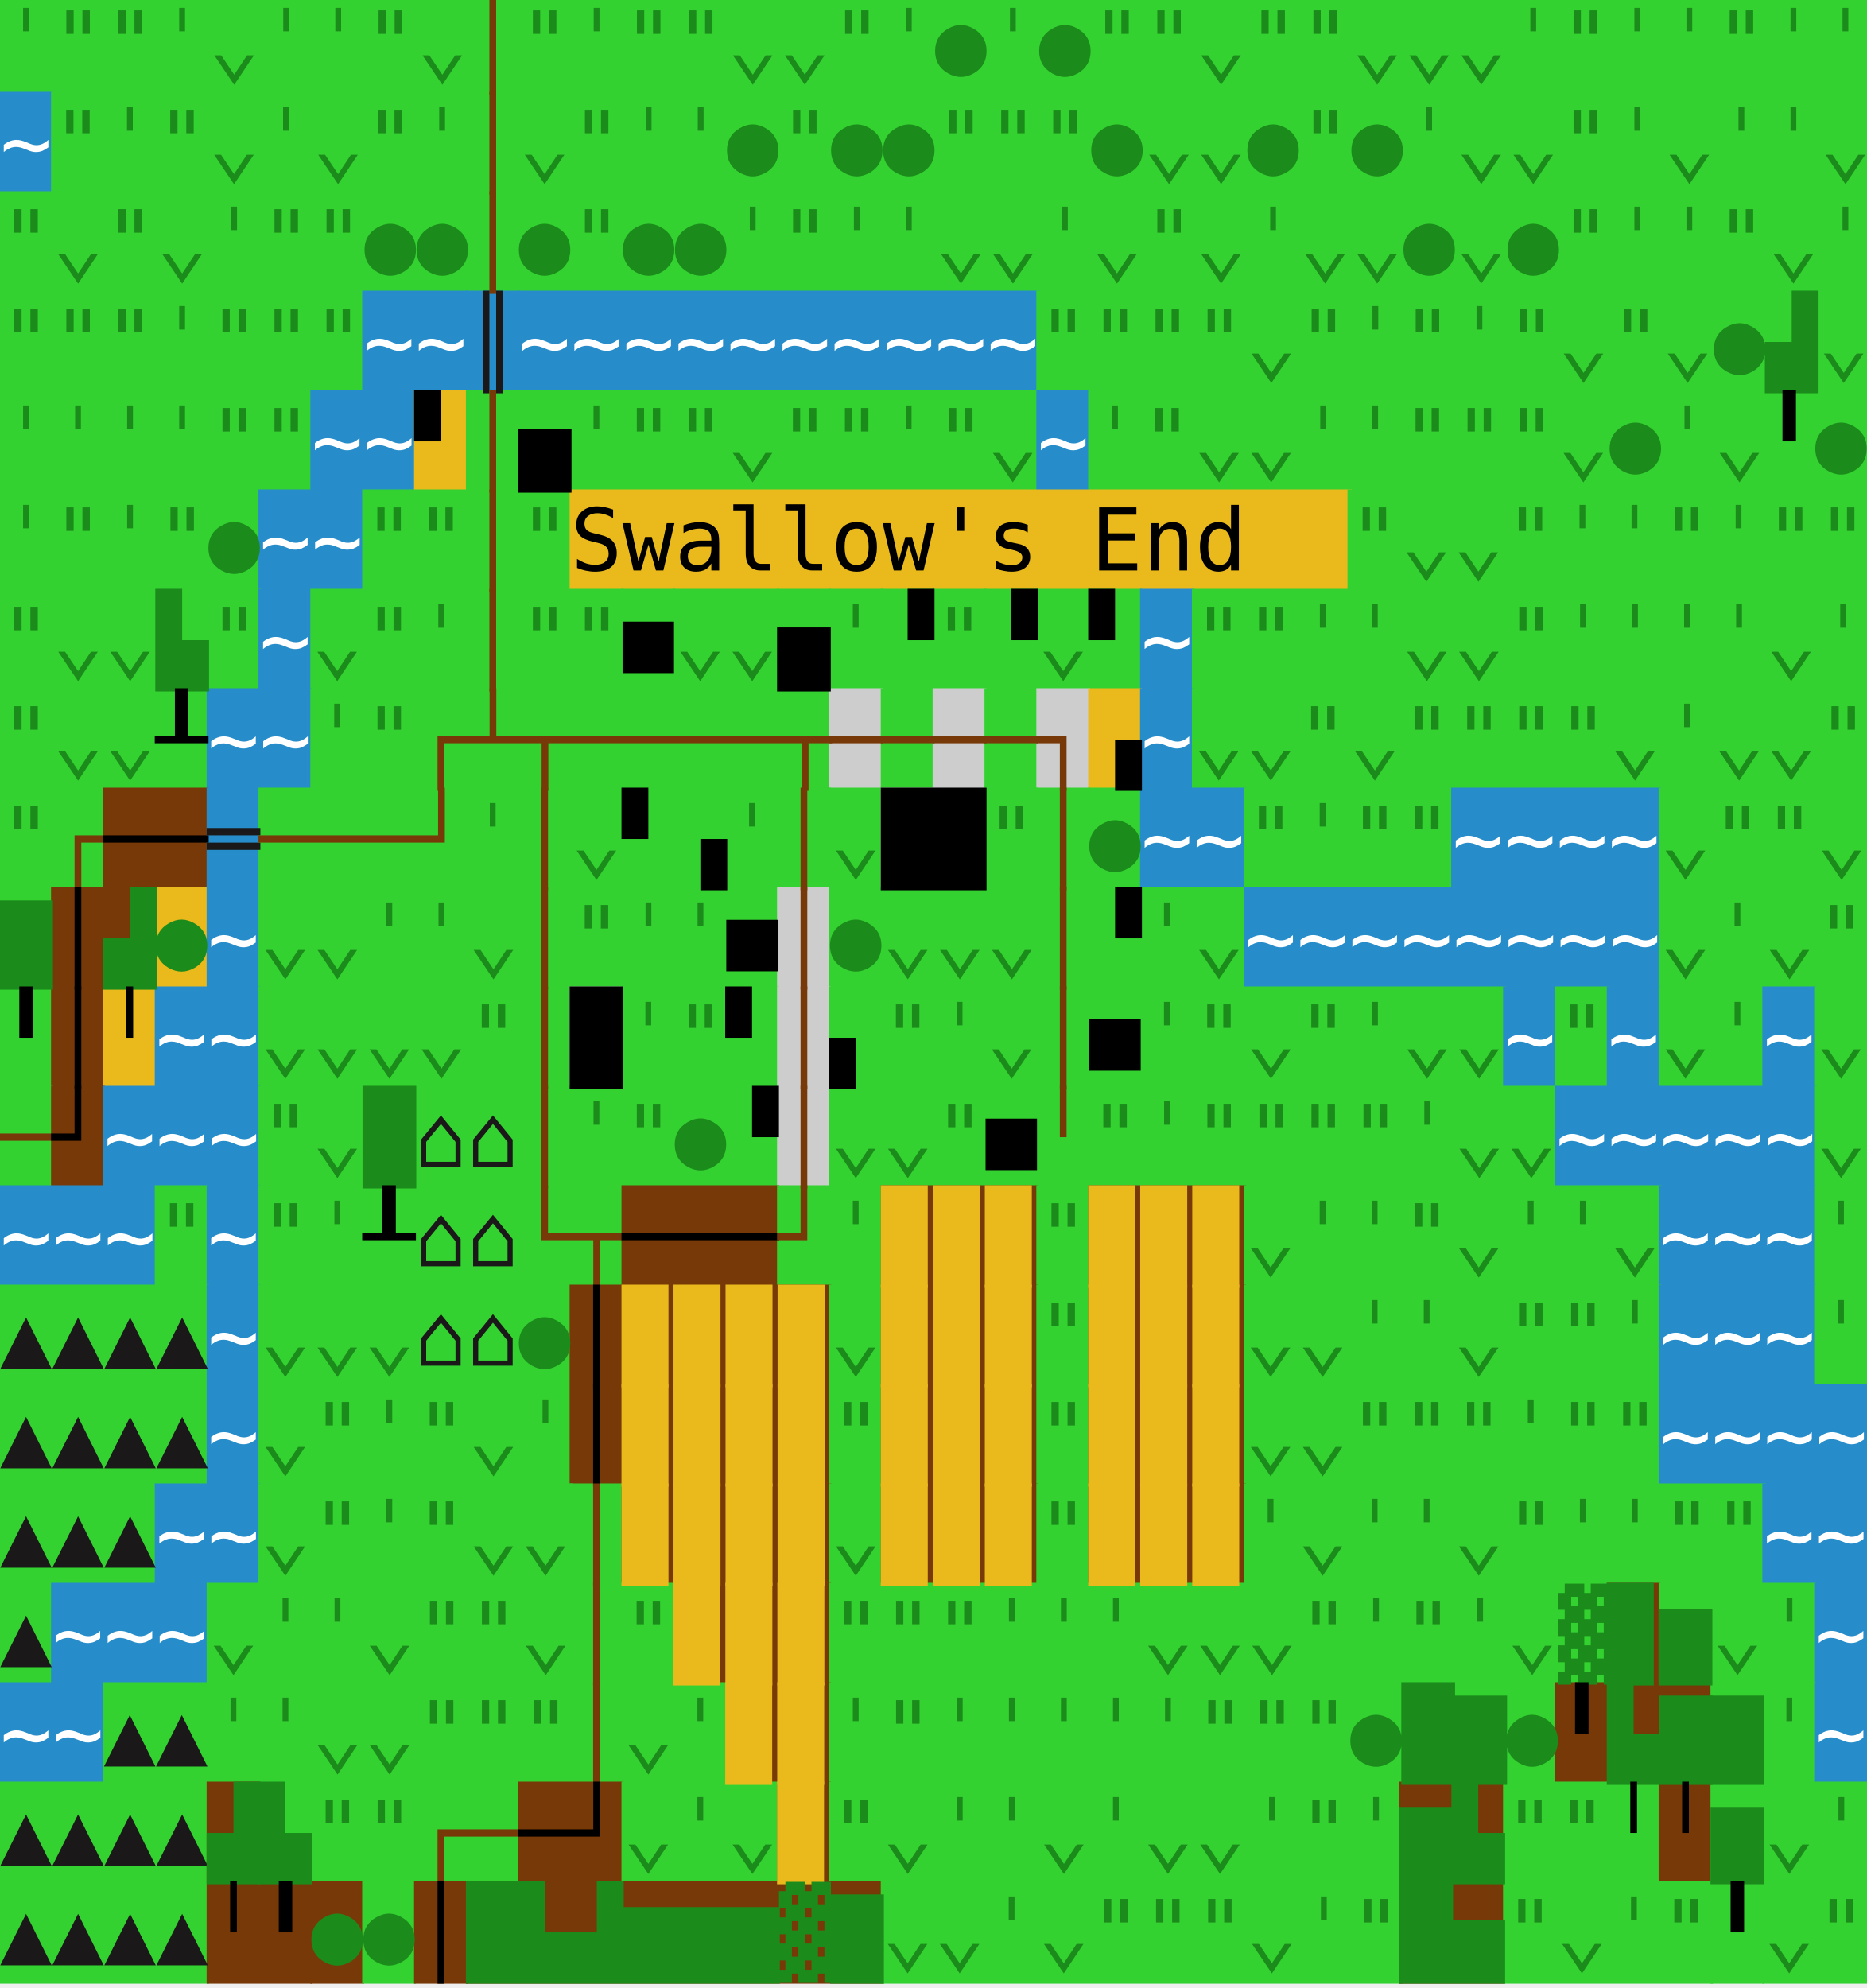
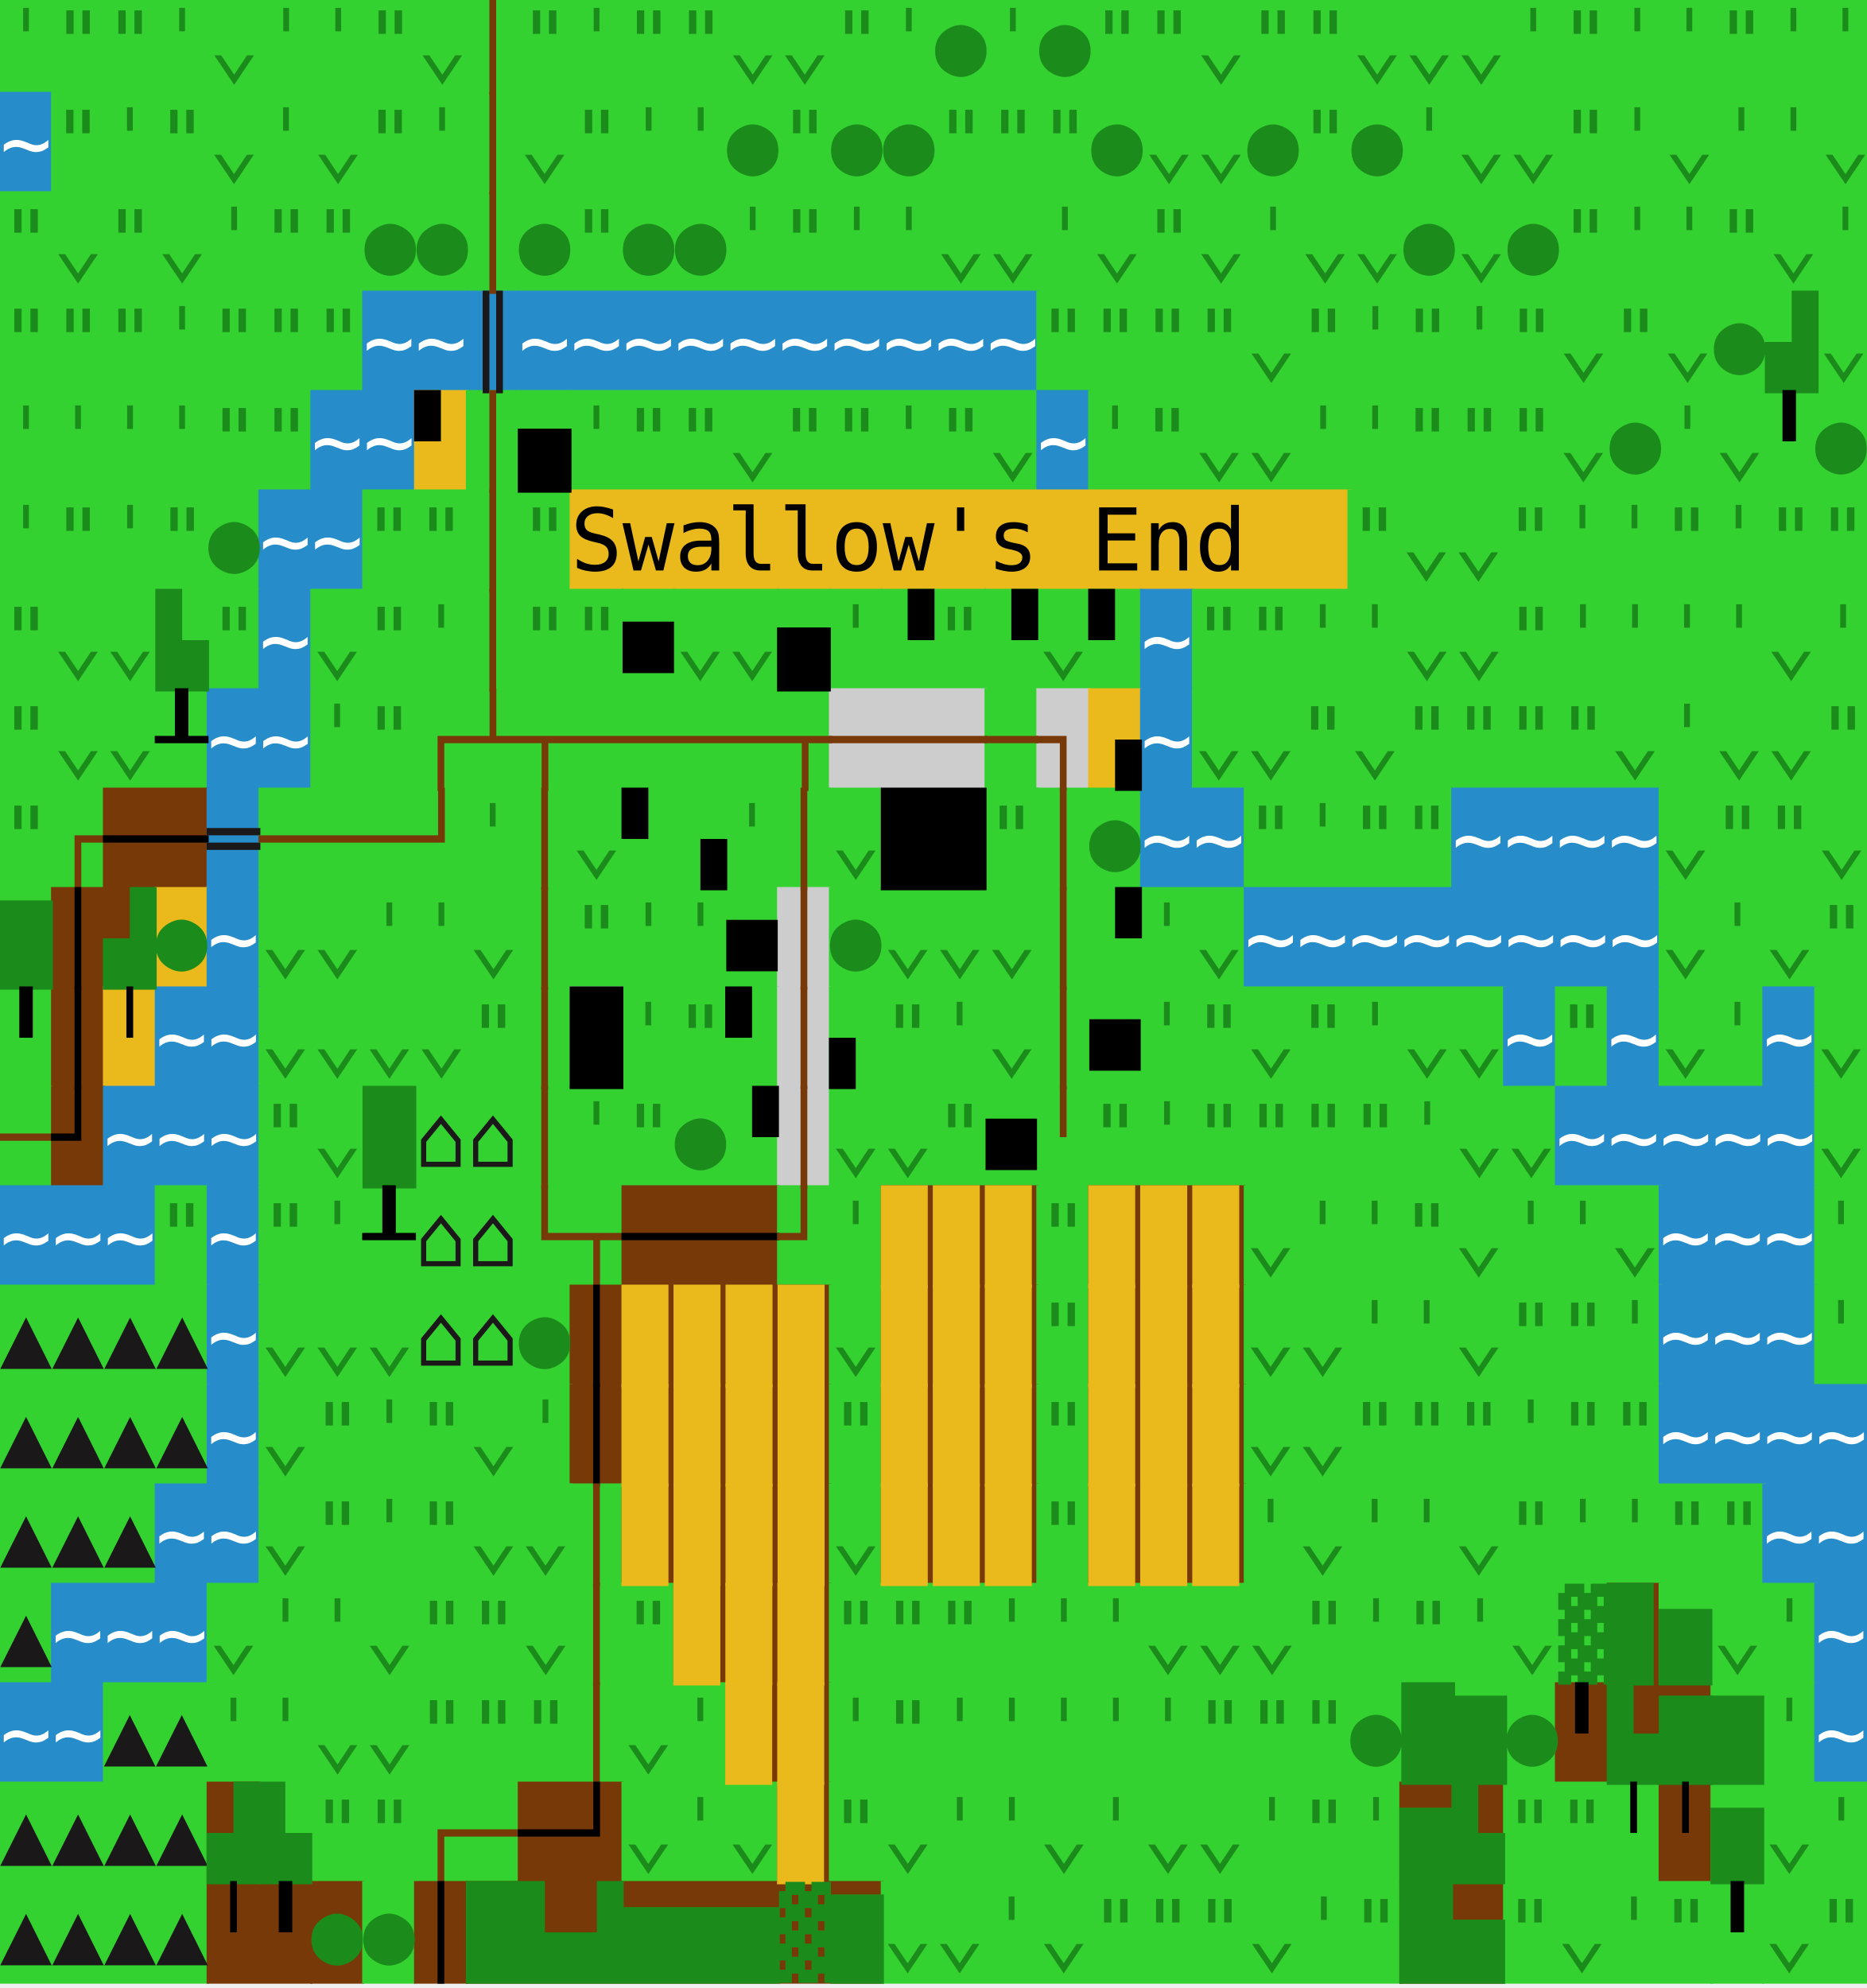
<svg xmlns="http://www.w3.org/2000/svg" version="1.1" width="216.0px" height="230.0px" viewBox="0 0 216.0 230.0" style="letter-spacing:0em;font-size:10px;font-family:'DejaVu Sans Mono';stroke:none">
  <text y="8.5" x="0.0" style="fill:#34d231">█████████</text>
  <text y="8.5" x="54.0" style="fill:#34d231">█</text>
  <text y="8.5" x="60.0" style="fill:#34d231">██████████████████████████</text>
  <text y="20.0" x="0.0" style="fill:#268dca">█</text>
  <text y="20.0" x="6.0" style="fill:#34d231">████████</text>
  <text y="20.0" x="54.0" style="fill:#34d231">█</text>
  <text y="20.0" x="60.0" style="fill:#34d231">██████████████████████████</text>
  <text y="31.5" x="0.0" style="fill:#34d231">█████████</text>
  <text y="31.5" x="54.0" style="fill:#34d231">█</text>
  <text y="31.5" x="60.0" style="fill:#34d231">██████████████████████████</text>
  <text y="43.0" x="0.0" style="fill:#34d231">███████</text>
  <text y="43.0" x="42.0" style="fill:#268dca">██</text>
  <text y="43.0" x="54.0" style="fill:#268dca">█</text>
  <text y="43.0" x="60.0" style="fill:#268dca">██████████</text>
  <text y="43.0" x="120.0" style="fill:#34d231">████████████████</text>
  <text y="54.5" x="0.0" style="fill:#34d231">██████</text>
  <text y="54.5" x="36.0" style="fill:#268dca">██</text>
  <text y="54.5" x="48.0" style="fill:#eab91c">█</text>
  <text y="54.5" x="54.0" style="fill:#34d231">█</text>
  <text y="54.5" x="60.0" style="fill:#34d231">█</text>
  <text y="54.5" x="66.0" style="fill:#34d231">█████████</text>
  <text y="54.5" x="120.0" style="fill:#268dca">█</text>
  <text y="54.5" x="126.0" style="fill:#34d231">█████████████</text>
  <text y="54.5" x="204.0" style="fill:#34d231">█</text>
  <text y="54.5" x="210.0" style="fill:#34d231">█</text>
  <text y="66.0" x="0.0" style="fill:#34d231">█████</text>
  <text y="66.0" x="30.0" style="fill:#268dca">██</text>
  <text y="66.0" x="42.0" style="fill:#34d231">██</text>
  <text y="66.0" x="54.0" style="fill:#34d231">█</text>
  <text y="66.0" x="60.0" style="fill:#34d231">█</text>
  <text y="66.0" x="66.0" style="fill:#eab91c">███████████████</text>
  <text y="66.0" x="156.0" style="fill:#34d231">██████████</text>
  <text y="77.5" x="0.0" style="fill:#34d231">█████</text>
  <text y="77.5" x="30.0" style="fill:#268dca">█</text>
  <text y="77.5" x="36.0" style="fill:#34d231">███</text>
  <text y="77.5" x="54.0" style="fill:#34d231">█</text>
  <text y="77.5" x="60.0" style="fill:#34d231">██</text>
  <text y="77.5" x="72.0" style="fill:#34d231">█</text>
  <text y="77.5" x="78.0" style="fill:#34d231">██</text>
  <text y="77.5" x="90.0" style="fill:#34d231">█</text>
  <text y="77.5" x="96.0" style="fill:#34d231">█</text>
  <text y="77.5" x="102.0" style="fill:#34d231">█</text>
  <text y="77.5" x="108.0" style="fill:#34d231">█</text>
  <text y="77.5" x="114.0" style="fill:#34d231">█</text>
  <text y="77.5" x="120.0" style="fill:#34d231">█</text>
  <text y="77.5" x="126.0" style="fill:#34d231">█</text>
  <text y="77.5" x="132.0" style="fill:#268dca">█</text>
  <text y="77.5" x="138.0" style="fill:#34d231">█████████████</text>
  <text y="89.0" x="0.0" style="fill:#34d231">███</text>
  <text y="89.0" x="18.0" style="fill:#34d231">█</text>
  <text y="89.0" x="24.0" style="fill:#268dca">██</text>
  <text y="89.0" x="36.0" style="fill:#34d231">██</text>
  <text y="89.0" x="48.0" style="fill:#34d231">████████</text>
-   <text y="89.0" x="96.0" style="fill:#cdcdcd">█</text>
-   <text y="89.0" x="102.0" style="fill:#34d231">█</text>
-   <text y="89.0" x="108.0" style="fill:#cdcdcd">█</text>
+   <text y="89.0" x="96.0" style="fill:#cdcdcd">███</text>
  <text y="89.0" x="114.0" style="fill:#34d231">█</text>
  <text y="89.0" x="120.0" style="fill:#cdcdcd">█</text>
  <text y="89.0" x="126.0" style="fill:#eab91c">█</text>
  <text y="89.0" x="132.0" style="fill:#268dca">█</text>
  <text y="89.0" x="138.0" style="fill:#34d231">█████████████</text>
  <text y="100.5" x="0.0" style="fill:#34d231">█</text>
  <text y="100.5" x="6.0" style="fill:#34d231">█</text>
  <text y="100.5" x="12.0" style="fill:#783908">██</text>
  <text y="100.5" x="24.0" style="fill:#268dca">█</text>
  <text y="100.5" x="30.0" style="fill:#34d231">████</text>
  <text y="100.5" x="54.0" style="fill:#34d231">█</text>
  <text y="100.5" x="60.0" style="fill:#34d231">█</text>
  <text y="100.5" x="66.0" style="fill:#34d231">█</text>
  <text y="100.5" x="72.0" style="fill:#34d231">██</text>
  <text y="100.5" x="84.0" style="fill:#34d231">█</text>
  <text y="100.5" x="90.0" style="fill:#34d231">█</text>
  <text y="100.5" x="96.0" style="fill:#34d231">█</text>
  <text y="100.5" x="102.0" style="fill:#cdcdcd">██</text>
  <text y="100.5" x="114.0" style="fill:#34d231">█</text>
  <text y="100.5" x="120.0" style="fill:#34d231">█</text>
  <text y="100.5" x="126.0" style="fill:#34d231">█</text>
  <text y="100.5" x="132.0" style="fill:#268dca">██</text>
  <text y="100.5" x="144.0" style="fill:#34d231">████</text>
  <text y="100.5" x="168.0" style="fill:#268dca">████</text>
  <text y="100.5" x="192.0" style="fill:#34d231">████</text>
  <text y="112.0" x="0.0" style="fill:#34d231">█</text>
  <text y="112.0" x="6.0" style="fill:#783908">█</text>
  <text y="112.0" x="12.0" style="fill:#783908">█</text>
  <text y="112.0" x="18.0" style="fill:#eab91c">█</text>
  <text y="112.0" x="24.0" style="fill:#268dca">█</text>
  <text y="112.0" x="30.0" style="fill:#34d231">█████</text>
  <text y="112.0" x="60.0" style="fill:#34d231">█</text>
  <text y="112.0" x="66.0" style="fill:#34d231">███</text>
  <text y="112.0" x="84.0" style="fill:#34d231">█</text>
  <text y="112.0" x="90.0" style="fill:#cdcdcd">█</text>
  <text y="112.0" x="96.0" style="fill:#34d231">████</text>
  <text y="112.0" x="120.0" style="fill:#34d231">█</text>
  <text y="112.0" x="126.0" style="fill:#34d231">█</text>
  <text y="112.0" x="132.0" style="fill:#34d231">██</text>
  <text y="112.0" x="144.0" style="fill:#268dca">████████</text>
  <text y="112.0" x="192.0" style="fill:#34d231">████</text>
  <text y="123.5" x="0.0" style="fill:#34d231">█</text>
  <text y="123.5" x="6.0" style="fill:#783908">█</text>
  <text y="123.5" x="12.0" style="fill:#eab91c">█</text>
  <text y="123.5" x="18.0" style="fill:#268dca">██</text>
  <text y="123.5" x="30.0" style="fill:#34d231">█████</text>
  <text y="123.5" x="60.0" style="fill:#34d231">█</text>
  <text y="123.5" x="66.0" style="fill:#cdcdcd">█</text>
  <text y="123.5" x="72.0" style="fill:#34d231">██</text>
  <text y="123.5" x="84.0" style="fill:#34d231">█</text>
  <text y="123.5" x="90.0" style="fill:#cdcdcd">█</text>
  <text y="123.5" x="96.0" style="fill:#34d231">█</text>
  <text y="123.5" x="102.0" style="fill:#34d231">███</text>
  <text y="123.5" x="120.0" style="fill:#34d231">█</text>
  <text y="123.5" x="126.0" style="fill:#34d231">█</text>
  <text y="123.5" x="132.0" style="fill:#34d231">███████</text>
  <text y="123.5" x="174.0" style="fill:#268dca">█</text>
  <text y="123.5" x="180.0" style="fill:#34d231">█</text>
  <text y="123.5" x="186.0" style="fill:#268dca">█</text>
  <text y="123.5" x="192.0" style="fill:#34d231">██</text>
  <text y="123.5" x="204.0" style="fill:#268dca">█</text>
  <text y="123.5" x="210.0" style="fill:#34d231">█</text>
  <text y="135.0" x="0.0" style="fill:#34d231">█</text>
  <text y="135.0" x="6.0" style="fill:#783908">█</text>
  <text y="135.0" x="12.0" style="fill:#268dca">███</text>
  <text y="135.0" x="30.0" style="fill:#34d231">███</text>
  <text y="135.0" x="48.0" style="fill:#34d231">██</text>
  <text y="135.0" x="60.0" style="fill:#34d231">█</text>
  <text y="135.0" x="66.0" style="fill:#34d231">███</text>
  <text y="135.0" x="84.0" style="fill:#34d231">█</text>
  <text y="135.0" x="90.0" style="fill:#cdcdcd">█</text>
  <text y="135.0" x="96.0" style="fill:#34d231">███</text>
  <text y="135.0" x="114.0" style="fill:#34d231">█</text>
  <text y="135.0" x="120.0" style="fill:#34d231">█</text>
  <text y="135.0" x="126.0" style="fill:#34d231">█████████</text>
  <text y="135.0" x="180.0" style="fill:#268dca">█████</text>
  <text y="135.0" x="210.0" style="fill:#34d231">█</text>
  <text y="146.5" x="0.0" style="fill:#268dca">███</text>
  <text y="146.5" x="18.0" style="fill:#34d231">█</text>
  <text y="146.5" x="24.0" style="fill:#268dca">█</text>
  <text y="146.5" x="30.0" style="fill:#34d231">██</text>
  <text y="146.5" x="42.0" style="fill:#34d231">█</text>
  <text y="146.5" x="48.0" style="fill:#34d231">██</text>
  <text y="146.5" x="60.0" style="fill:#34d231">██</text>
  <text y="146.5" x="72.0" style="fill:#783908">███</text>
  <text y="146.5" x="90.0" style="fill:#34d231">█</text>
  <text y="146.5" x="96.0" style="fill:#34d231">█</text>
  <text y="146.5" x="102.0" style="fill:#783908">███</text>
  <text y="146.5" x="120.0" style="fill:#34d231">█</text>
  <text y="146.5" x="126.0" style="fill:#783908">███</text>
  <text y="146.5" x="144.0" style="fill:#34d231">████████</text>
  <text y="146.5" x="192.0" style="fill:#268dca">███</text>
  <text y="146.5" x="210.0" style="fill:#34d231">█</text>
  <text y="158.0" x="0.0" style="fill:#34d231">████</text>
  <text y="158.0" x="24.0" style="fill:#268dca">█</text>
  <text y="158.0" x="30.0" style="fill:#34d231">███</text>
  <text y="158.0" x="48.0" style="fill:#34d231">██</text>
  <text y="158.0" x="60.0" style="fill:#34d231">█</text>
  <text y="158.0" x="66.0" style="fill:#783908">█</text>
  <text y="158.0" x="72.0" style="fill:#783908">████</text>
  <text y="158.0" x="96.0" style="fill:#34d231">█</text>
  <text y="158.0" x="102.0" style="fill:#783908">███</text>
  <text y="158.0" x="120.0" style="fill:#34d231">█</text>
  <text y="158.0" x="126.0" style="fill:#783908">███</text>
  <text y="158.0" x="144.0" style="fill:#34d231">████████</text>
  <text y="158.0" x="192.0" style="fill:#268dca">███</text>
  <text y="158.0" x="210.0" style="fill:#34d231">█</text>
  <text y="169.5" x="0.0" style="fill:#34d231">████</text>
  <text y="169.5" x="24.0" style="fill:#268dca">█</text>
  <text y="169.5" x="30.0" style="fill:#34d231">██████</text>
  <text y="169.5" x="66.0" style="fill:#783908">█</text>
  <text y="169.5" x="72.0" style="fill:#783908">████</text>
  <text y="169.5" x="96.0" style="fill:#34d231">█</text>
  <text y="169.5" x="102.0" style="fill:#783908">███</text>
  <text y="169.5" x="120.0" style="fill:#34d231">█</text>
  <text y="169.5" x="126.0" style="fill:#783908">███</text>
  <text y="169.5" x="144.0" style="fill:#34d231">████████</text>
  <text y="169.5" x="192.0" style="fill:#268dca">████</text>
  <text y="181.0" x="0.0" style="fill:#34d231">███</text>
  <text y="181.0" x="18.0" style="fill:#268dca">██</text>
  <text y="181.0" x="30.0" style="fill:#34d231">██████</text>
  <text y="181.0" x="66.0" style="fill:#34d231">█</text>
  <text y="181.0" x="72.0" style="fill:#783908">████</text>
  <text y="181.0" x="96.0" style="fill:#34d231">█</text>
  <text y="181.0" x="102.0" style="fill:#783908">███</text>
  <text y="181.0" x="120.0" style="fill:#34d231">█</text>
  <text y="181.0" x="126.0" style="fill:#783908">███</text>
  <text y="181.0" x="144.0" style="fill:#34d231">██████████</text>
  <text y="181.0" x="204.0" style="fill:#268dca">██</text>
  <text y="192.5" x="0.0" style="fill:#34d231">█</text>
  <text y="192.5" x="6.0" style="fill:#268dca">███</text>
  <text y="192.5" x="24.0" style="fill:#34d231">███████</text>
  <text y="192.5" x="66.0" style="fill:#34d231">█</text>
  <text y="192.5" x="72.0" style="fill:#34d231">█</text>
  <text y="192.5" x="78.0" style="fill:#783908">███</text>
  <text y="192.5" x="96.0" style="fill:#34d231">███████████████</text>
  <text y="192.5" x="186.0" style="fill:#783908">█</text>
  <text y="192.5" x="192.0" style="fill:#34d231">███</text>
  <text y="192.5" x="210.0" style="fill:#268dca">█</text>
  <text y="204.0" x="0.0" style="fill:#268dca">██</text>
  <text y="204.0" x="12.0" style="fill:#34d231">██</text>
  <text y="204.0" x="24.0" style="fill:#34d231">███████</text>
  <text y="204.0" x="66.0" style="fill:#34d231">█</text>
  <text y="204.0" x="72.0" style="fill:#34d231">██</text>
  <text y="204.0" x="84.0" style="fill:#783908">██</text>
  <text y="204.0" x="96.0" style="fill:#34d231">██████████████</text>
  <text y="204.0" x="180.0" style="fill:#783908">█</text>
  <text y="204.0" x="186.0" style="fill:#783908">██</text>
  <text y="204.0" x="198.0" style="fill:#34d231">██</text>
  <text y="204.0" x="210.0" style="fill:#268dca">█</text>
  <text y="215.5" x="0.0" style="fill:#34d231">████</text>
  <text y="215.5" x="24.0" style="fill:#783908">█</text>
  <text y="215.5" x="30.0" style="fill:#34d231">███</text>
  <text y="215.5" x="48.0" style="fill:#34d231">██</text>
  <text y="215.5" x="60.0" style="fill:#783908">██</text>
  <text y="215.5" x="72.0" style="fill:#34d231">███</text>
  <text y="215.5" x="90.0" style="fill:#783908">█</text>
  <text y="215.5" x="96.0" style="fill:#34d231">███████████</text>
  <text y="215.5" x="162.0" style="fill:#783908">██</text>
  <text y="215.5" x="174.0" style="fill:#34d231">██</text>
  <text y="215.5" x="186.0" style="fill:#34d231">█</text>
  <text y="215.5" x="192.0" style="fill:#783908">█</text>
  <text y="215.5" x="198.0" style="fill:#34d231">███</text>
  <text y="227.0" x="0.0" style="fill:#34d231">████</text>
  <text y="227.0" x="24.0" style="fill:#783908">██</text>
  <text y="227.0" x="36.0" style="fill:#783908">█</text>
  <text y="227.0" x="42.0" style="fill:#34d231">█</text>
  <text y="227.0" x="48.0" style="fill:#783908">█</text>
  <text y="227.0" x="54.0" style="fill:#783908">████████</text>
  <text y="227.0" x="102.0" style="fill:#34d231">██████████</text>
  <text y="227.0" x="162.0" style="fill:#783908">██</text>
  <text y="227.0" x="174.0" style="fill:#34d231">████</text>
  <text y="227.0" x="198.0" style="fill:#34d231">█</text>
  <text y="227.0" x="204.0" style="fill:#34d231">██</text>
  <text y="8.5" x="0.0" style="fill:#1b8b1b">ˈ""ˈ⌄ˈˈ"⌄</text>
  <text y="8.5" x="54.0" style="fill:#783908">│</text>
  <text y="8.5" x="60.0" style="fill:#1b8b1b">"ˈ""⌄⌄"ˈ●ˈ●""⌄""⌄⌄⌄ˈ"ˈˈ"ˈˈ</text>
  <text y="20.0" x="0.0" style="fill:#ffffff">~</text>
  <text y="20.0" x="6.0" style="fill:#1b8b1b">"ˈ"⌄ˈ⌄"ˈ</text>
  <text y="20.0" x="54.0" style="fill:#783908">│</text>
  <text y="20.0" x="60.0" style="fill:#1b8b1b">⌄"ˈˈ●"●●"""●⌄⌄●"●ˈ⌄⌄"ˈ⌄ˈˈ⌄</text>
  <text y="31.5" x="0.0" style="fill:#1b8b1b">"⌄"⌄ˈ""●●</text>
  <text y="31.5" x="54.0" style="fill:#783908">│</text>
  <text y="31.5" x="60.0" style="fill:#1b8b1b">●"●●ˈ"ˈˈ⌄⌄ˈ⌄"⌄ˈ⌄⌄●⌄●"ˈˈ"⌄ˈ</text>
  <text y="43.0" x="0.0" style="fill:#1b8b1b">"""ˈ"""</text>
  <text y="43.0" x="42.0" style="fill:#ffffff">~~</text>
  <text y="43.0" x="54.0" style="fill:#1a1818">║</text>
  <text y="43.0" x="60.0" style="fill:#ffffff">~~~~~~~~~~</text>
  <text y="43.0" x="120.0" style="fill:#1b8b1b">""""⌄"ˈ"ˈ"⌄"⌄●▟⌄</text>
  <text y="54.5" x="0.0" style="fill:#1b8b1b">ˈˈˈˈ""</text>
  <text y="54.5" x="36.0" style="fill:#ffffff">~~</text>
  <text y="54.5" x="48.0" style="fill:#000000">▘</text>
  <text y="54.5" x="54.0" style="fill:#783908">│</text>
  <text y="54.5" x="60.0" style="fill:#000000">▅</text>
  <text y="54.5" x="66.0" style="fill:#1b8b1b">ˈ""⌄""ˈ"⌄</text>
  <text y="54.5" x="120.0" style="fill:#ffffff">~</text>
  <text y="54.5" x="126.0" style="fill:#1b8b1b">ˈ"⌄⌄ˈˈ"""⌄●ˈ⌄</text>
  <text y="54.5" x="204.0" style="fill:#000000">╹</text>
  <text y="54.5" x="210.0" style="fill:#1b8b1b">●</text>
  <text y="66.0" x="0.0" style="fill:#1b8b1b">ˈ"ˈ"●</text>
  <text y="66.0" x="30.0" style="fill:#ffffff">~~</text>
  <text y="66.0" x="42.0" style="fill:#1b8b1b">""</text>
  <text y="66.0" x="54.0" style="fill:#783908">│</text>
  <text y="66.0" x="60.0" style="fill:#1b8b1b">"</text>
  <text y="66.0" x="66.0" style="fill:#000000"> Swallow's End </text>
  <text y="66.0" x="156.0" style="fill:#1b8b1b">"⌄⌄"ˈˈ"ˈ""</text>
  <text y="77.5" x="0.0" style="fill:#1b8b1b">"⌄⌄▙"</text>
  <text y="77.5" x="30.0" style="fill:#ffffff">~</text>
  <text y="77.5" x="36.0" style="fill:#1b8b1b">⌄"ˈ</text>
  <text y="77.5" x="54.0" style="fill:#783908">│</text>
  <text y="77.5" x="60.0" style="fill:#1b8b1b">""</text>
  <text y="77.5" x="72.0" style="fill:#000000">■</text>
  <text y="77.5" x="78.0" style="fill:#1b8b1b">⌄⌄</text>
  <text y="77.5" x="90.0" style="fill:#000000">▅</text>
  <text y="77.5" x="96.0" style="fill:#1b8b1b">ˈ</text>
  <text y="77.5" x="102.0" style="fill:#000000">▝</text>
  <text y="77.5" x="108.0" style="fill:#1b8b1b">"</text>
  <text y="77.5" x="114.0" style="fill:#000000">▝</text>
  <text y="77.5" x="120.0" style="fill:#1b8b1b">⌄</text>
  <text y="77.5" x="126.0" style="fill:#000000">▘</text>
  <text y="77.5" x="132.0" style="fill:#ffffff">~</text>
  <text y="77.5" x="138.0" style="fill:#1b8b1b">""ˈˈ⌄⌄"ˈˈˈˈ⌄ˈ</text>
  <text y="89.0" x="0.0" style="fill:#1b8b1b">"⌄⌄</text>
  <text y="89.0" x="18.0" style="fill:#000000">┸</text>
  <text y="89.0" x="24.0" style="fill:#ffffff">~~</text>
  <text y="89.0" x="36.0" style="fill:#1b8b1b">ˈ"</text>
  <text y="89.0" x="48.0" style="fill:#783908">┌┴┬────┬</text>
-   <text y="89.0" x="96.0" style="fill:#783908">─</text>
-   <text y="89.0" x="102.0" style="fill:#783908">─</text>
-   <text y="89.0" x="108.0" style="fill:#783908">─</text>
+   <text y="89.0" x="96.0" style="fill:#783908">───</text>
  <text y="89.0" x="114.0" style="fill:#783908">─</text>
  <text y="89.0" x="120.0" style="fill:#783908">┐</text>
  <text y="89.0" x="126.0" style="fill:#000000">▗</text>
  <text y="89.0" x="132.0" style="fill:#ffffff">~</text>
  <text y="89.0" x="138.0" style="fill:#1b8b1b">⌄⌄"⌄""""⌄ˈ⌄⌄"</text>
  <text y="100.5" x="0.0" style="fill:#1b8b1b">"</text>
  <text y="100.5" x="6.0" style="fill:#783908">┌</text>
  <text y="100.5" x="12.0" style="fill:#000000">──</text>
  <text y="100.5" x="24.0" style="fill:#1a1818">═</text>
  <text y="100.5" x="30.0" style="fill:#783908">───┘</text>
  <text y="100.5" x="54.0" style="fill:#1b8b1b">ˈ</text>
  <text y="100.5" x="60.0" style="fill:#783908">│</text>
  <text y="100.5" x="66.0" style="fill:#1b8b1b">⌄</text>
  <text y="100.5" x="72.0" style="fill:#000000">▘▗</text>
  <text y="100.5" x="84.0" style="fill:#1b8b1b">ˈ</text>
  <text y="100.5" x="90.0" style="fill:#783908">│</text>
  <text y="100.5" x="96.0" style="fill:#1b8b1b">⌄</text>
  <text y="100.5" x="102.0" style="fill:#000000">██</text>
  <text y="100.5" x="114.0" style="fill:#1b8b1b">"</text>
  <text y="100.5" x="120.0" style="fill:#783908">│</text>
  <text y="100.5" x="126.0" style="fill:#1b8b1b">●</text>
  <text y="100.5" x="132.0" style="fill:#ffffff">~~</text>
  <text y="100.5" x="144.0" style="fill:#1b8b1b">"ˈ""</text>
  <text y="100.5" x="168.0" style="fill:#ffffff">~~~~</text>
  <text y="100.5" x="192.0" style="fill:#1b8b1b">⌄""⌄</text>
  <text y="112.0" x="0.0" style="fill:#1b8b1b">▇</text>
  <text y="112.0" x="6.0" style="fill:#000000">│</text>
  <text y="112.0" x="12.0" style="fill:#1b8b1b">▟</text>
  <text y="112.0" x="18.0" style="fill:#1b8b1b">●</text>
  <text y="112.0" x="24.0" style="fill:#ffffff">~</text>
  <text y="112.0" x="30.0" style="fill:#1b8b1b">⌄⌄ˈˈ⌄</text>
  <text y="112.0" x="60.0" style="fill:#783908">│</text>
  <text y="112.0" x="66.0" style="fill:#1b8b1b">"ˈˈ</text>
  <text y="112.0" x="84.0" style="fill:#000000">■</text>
  <text y="112.0" x="90.0" style="fill:#783908">│</text>
  <text y="112.0" x="96.0" style="fill:#1b8b1b">●⌄⌄⌄</text>
  <text y="112.0" x="120.0" style="fill:#783908">│</text>
  <text y="112.0" x="126.0" style="fill:#000000">▝</text>
  <text y="112.0" x="132.0" style="fill:#1b8b1b">ˈ⌄</text>
  <text y="112.0" x="144.0" style="fill:#ffffff">~~~~~~~~</text>
  <text y="112.0" x="192.0" style="fill:#1b8b1b">⌄ˈ⌄"</text>
  <text y="123.5" x="0.0" style="fill:#000000">╹</text>
  <text y="123.5" x="6.0" style="fill:#000000">│</text>
  <text y="123.5" x="12.0" style="fill:#000000">╵</text>
  <text y="123.5" x="18.0" style="fill:#ffffff">~~</text>
  <text y="123.5" x="30.0" style="fill:#1b8b1b">⌄⌄⌄⌄"</text>
  <text y="123.5" x="60.0" style="fill:#783908">│</text>
  <text y="123.5" x="66.0" style="fill:#000000">█</text>
  <text y="123.5" x="72.0" style="fill:#1b8b1b">ˈ"</text>
  <text y="123.5" x="84.0" style="fill:#000000">▘</text>
  <text y="123.5" x="90.0" style="fill:#783908">│</text>
  <text y="123.5" x="96.0" style="fill:#000000">▖</text>
  <text y="123.5" x="102.0" style="fill:#1b8b1b">"ˈ⌄</text>
  <text y="123.5" x="120.0" style="fill:#783908">│</text>
  <text y="123.5" x="126.0" style="fill:#000000">■</text>
  <text y="123.5" x="132.0" style="fill:#1b8b1b">ˈ"⌄"ˈ⌄⌄</text>
  <text y="123.5" x="174.0" style="fill:#ffffff">~</text>
  <text y="123.5" x="180.0" style="fill:#1b8b1b">"</text>
  <text y="123.5" x="186.0" style="fill:#ffffff">~</text>
  <text y="123.5" x="192.0" style="fill:#1b8b1b">⌄ˈ</text>
  <text y="123.5" x="204.0" style="fill:#ffffff">~</text>
  <text y="123.5" x="210.0" style="fill:#1b8b1b">⌄</text>
  <text y="135.0" x="0.0" style="fill:#783908">─</text>
  <text y="135.0" x="6.0" style="fill:#000000">┘</text>
  <text y="135.0" x="12.0" style="fill:#ffffff">~~~</text>
  <text y="135.0" x="30.0" style="fill:#1b8b1b">"⌄█</text>
  <text y="135.0" x="48.0" style="fill:#1a1818">⌂⌂</text>
  <text y="135.0" x="60.0" style="fill:#783908">│</text>
  <text y="135.0" x="66.0" style="fill:#1b8b1b">ˈ"●</text>
  <text y="135.0" x="84.0" style="fill:#000000">▝</text>
  <text y="135.0" x="90.0" style="fill:#783908">│</text>
  <text y="135.0" x="96.0" style="fill:#1b8b1b">⌄⌄"</text>
  <text y="135.0" x="114.0" style="fill:#000000">■</text>
  <text y="135.0" x="120.0" style="fill:#783908">╵</text>
  <text y="135.0" x="126.0" style="fill:#1b8b1b">"ˈ""""ˈ⌄⌄</text>
  <text y="135.0" x="180.0" style="fill:#ffffff">~~~~~</text>
  <text y="135.0" x="210.0" style="fill:#1b8b1b">⌄</text>
  <text y="146.5" x="0.0" style="fill:#ffffff">~~~</text>
  <text y="146.5" x="18.0" style="fill:#1b8b1b">"</text>
  <text y="146.5" x="24.0" style="fill:#ffffff">~</text>
  <text y="146.5" x="30.0" style="fill:#1b8b1b">"ˈ</text>
  <text y="146.5" x="42.0" style="fill:#000000">┸</text>
  <text y="146.5" x="48.0" style="fill:#1a1818">⌂⌂</text>
  <text y="146.5" x="60.0" style="fill:#783908">└┬</text>
  <text y="146.5" x="72.0" style="fill:#000000">───</text>
  <text y="146.5" x="90.0" style="fill:#783908">┘</text>
  <text y="146.5" x="96.0" style="fill:#1b8b1b">ˈ</text>
  <text y="146.5" x="102.0" style="fill:#eab91c">▉▉▉</text>
  <text y="146.5" x="120.0" style="fill:#1b8b1b">"</text>
  <text y="146.5" x="126.0" style="fill:#eab91c">▉▉▉</text>
  <text y="146.5" x="144.0" style="fill:#1b8b1b">⌄ˈˈ"⌄ˈˈ⌄</text>
  <text y="146.5" x="192.0" style="fill:#ffffff">~~~</text>
  <text y="146.5" x="210.0" style="fill:#1b8b1b">ˈ</text>
  <text y="158.0" x="0.0" style="fill:#1a1818">▲▲▲▲</text>
  <text y="158.0" x="24.0" style="fill:#ffffff">~</text>
  <text y="158.0" x="30.0" style="fill:#1b8b1b">⌄⌄⌄</text>
  <text y="158.0" x="48.0" style="fill:#1a1818">⌂⌂</text>
  <text y="158.0" x="60.0" style="fill:#1b8b1b">●</text>
  <text y="158.0" x="66.0" style="fill:#000000">│</text>
  <text y="158.0" x="72.0" style="fill:#eab91c">▉▉▉▉</text>
  <text y="158.0" x="96.0" style="fill:#1b8b1b">⌄</text>
  <text y="158.0" x="102.0" style="fill:#eab91c">▉▉▉</text>
  <text y="158.0" x="120.0" style="fill:#1b8b1b">"</text>
  <text y="158.0" x="126.0" style="fill:#eab91c">▉▉▉</text>
  <text y="158.0" x="144.0" style="fill:#1b8b1b">⌄⌄ˈˈ⌄""ˈ</text>
  <text y="158.0" x="192.0" style="fill:#ffffff">~~~</text>
  <text y="158.0" x="210.0" style="fill:#1b8b1b">ˈ</text>
  <text y="169.5" x="0.0" style="fill:#1a1818">▲▲▲▲</text>
  <text y="169.5" x="24.0" style="fill:#ffffff">~</text>
  <text y="169.5" x="30.0" style="fill:#1b8b1b">⌄"ˈ"⌄ˈ</text>
  <text y="169.5" x="66.0" style="fill:#000000">│</text>
  <text y="169.5" x="72.0" style="fill:#eab91c">▉▉▉▉</text>
  <text y="169.5" x="96.0" style="fill:#1b8b1b">"</text>
  <text y="169.5" x="102.0" style="fill:#eab91c">▉▉▉</text>
  <text y="169.5" x="120.0" style="fill:#1b8b1b">"</text>
  <text y="169.5" x="126.0" style="fill:#eab91c">▉▉▉</text>
  <text y="169.5" x="144.0" style="fill:#1b8b1b">⌄⌄"""ˈ""</text>
  <text y="169.5" x="192.0" style="fill:#ffffff">~~~~</text>
  <text y="181.0" x="0.0" style="fill:#1a1818">▲▲▲</text>
  <text y="181.0" x="18.0" style="fill:#ffffff">~~</text>
  <text y="181.0" x="30.0" style="fill:#1b8b1b">⌄"ˈ"⌄⌄</text>
  <text y="181.0" x="66.0" style="fill:#783908">│</text>
  <text y="181.0" x="72.0" style="fill:#eab91c">▉▉▉▉</text>
  <text y="181.0" x="96.0" style="fill:#1b8b1b">⌄</text>
  <text y="181.0" x="102.0" style="fill:#eab91c">▉▉▉</text>
  <text y="181.0" x="120.0" style="fill:#1b8b1b">"</text>
  <text y="181.0" x="126.0" style="fill:#eab91c">▉▉▉</text>
  <text y="181.0" x="144.0" style="fill:#1b8b1b">ˈ⌄ˈˈ⌄"ˈˈ""</text>
  <text y="181.0" x="204.0" style="fill:#ffffff">~~</text>
  <text y="192.5" x="0.0" style="fill:#1a1818">▲</text>
  <text y="192.5" x="6.0" style="fill:#ffffff">~~~</text>
  <text y="192.5" x="24.0" style="fill:#1b8b1b">⌄ˈˈ⌄""⌄</text>
  <text y="192.5" x="66.0" style="fill:#783908">│</text>
  <text y="192.5" x="72.0" style="fill:#1b8b1b">"</text>
  <text y="192.5" x="78.0" style="fill:#eab91c">▉▉▉</text>
  <text y="192.5" x="96.0" style="fill:#1b8b1b">"""ˈˈˈ⌄⌄⌄"ˈ"ˈ⌄▓</text>
  <text y="192.5" x="186.0" style="fill:#1b8b1b">▉</text>
  <text y="192.5" x="192.0" style="fill:#1b8b1b">▆⌄ˈ</text>
  <text y="192.5" x="210.0" style="fill:#ffffff">~</text>
  <text y="204.0" x="0.0" style="fill:#ffffff">~~</text>
  <text y="204.0" x="12.0" style="fill:#1a1818">▲▲</text>
  <text y="204.0" x="24.0" style="fill:#1b8b1b">ˈˈ⌄⌄"""</text>
  <text y="204.0" x="66.0" style="fill:#783908">│</text>
  <text y="204.0" x="72.0" style="fill:#1b8b1b">⌄ˈ</text>
  <text y="204.0" x="84.0" style="fill:#eab91c">▉▉</text>
  <text y="204.0" x="96.0" style="fill:#1b8b1b">ˈ"ˈˈˈˈˈ"""●█▇●</text>
  <text y="204.0" x="180.0" style="fill:#000000">╹</text>
  <text y="204.0" x="186.0" style="fill:#1b8b1b">▙▇</text>
  <text y="204.0" x="198.0" style="fill:#1b8b1b">▇ˈ</text>
  <text y="204.0" x="210.0" style="fill:#ffffff">~</text>
  <text y="215.5" x="0.0" style="fill:#1a1818">▲▲▲▲</text>
  <text y="215.5" x="24.0" style="fill:#1b8b1b">▟</text>
  <text y="215.5" x="30.0" style="fill:#1b8b1b">▙""</text>
  <text y="215.5" x="48.0" style="fill:#783908">┌─</text>
  <text y="215.5" x="60.0" style="fill:#000000">─┘</text>
  <text y="215.5" x="72.0" style="fill:#1b8b1b">⌄ˈ⌄</text>
  <text y="215.5" x="90.0" style="fill:#eab91c">▉</text>
  <text y="215.5" x="96.0" style="fill:#1b8b1b">"⌄ˈˈ⌄ˈ⌄⌄ˈ"ˈ</text>
  <text y="215.5" x="162.0" style="fill:#1b8b1b">▆▙</text>
  <text y="215.5" x="174.0" style="fill:#1b8b1b">""</text>
  <text y="215.5" x="186.0" style="fill:#000000">╵</text>
  <text y="215.5" x="192.0" style="fill:#000000">╵</text>
  <text y="215.5" x="198.0" style="fill:#1b8b1b">▆⌄ˈ</text>
  <text y="227.0" x="0.0" style="fill:#1a1818">▲▲▲▲</text>
  <text y="227.0" x="24.0" style="fill:#000000">╵╹</text>
  <text y="227.0" x="36.0" style="fill:#1b8b1b">●</text>
  <text y="227.0" x="42.0" style="fill:#1b8b1b">●</text>
  <text y="227.0" x="48.0" style="fill:#000000">│</text>
  <text y="227.0" x="54.0" style="fill:#1b8b1b">█▙▟▆▆▆▓▇</text>
  <text y="227.0" x="102.0" style="fill:#1b8b1b">⌄⌄ˈ⌄"""⌄ˈ"</text>
  <text y="227.0" x="162.0" style="fill:#1b8b1b">█▅</text>
  <text y="227.0" x="174.0" style="fill:#1b8b1b">"⌄ˈ"</text>
  <text y="227.0" x="198.0" style="fill:#000000">╹</text>
  <text y="227.0" x="204.0" style="fill:#1b8b1b">⌄"</text>
</svg>
